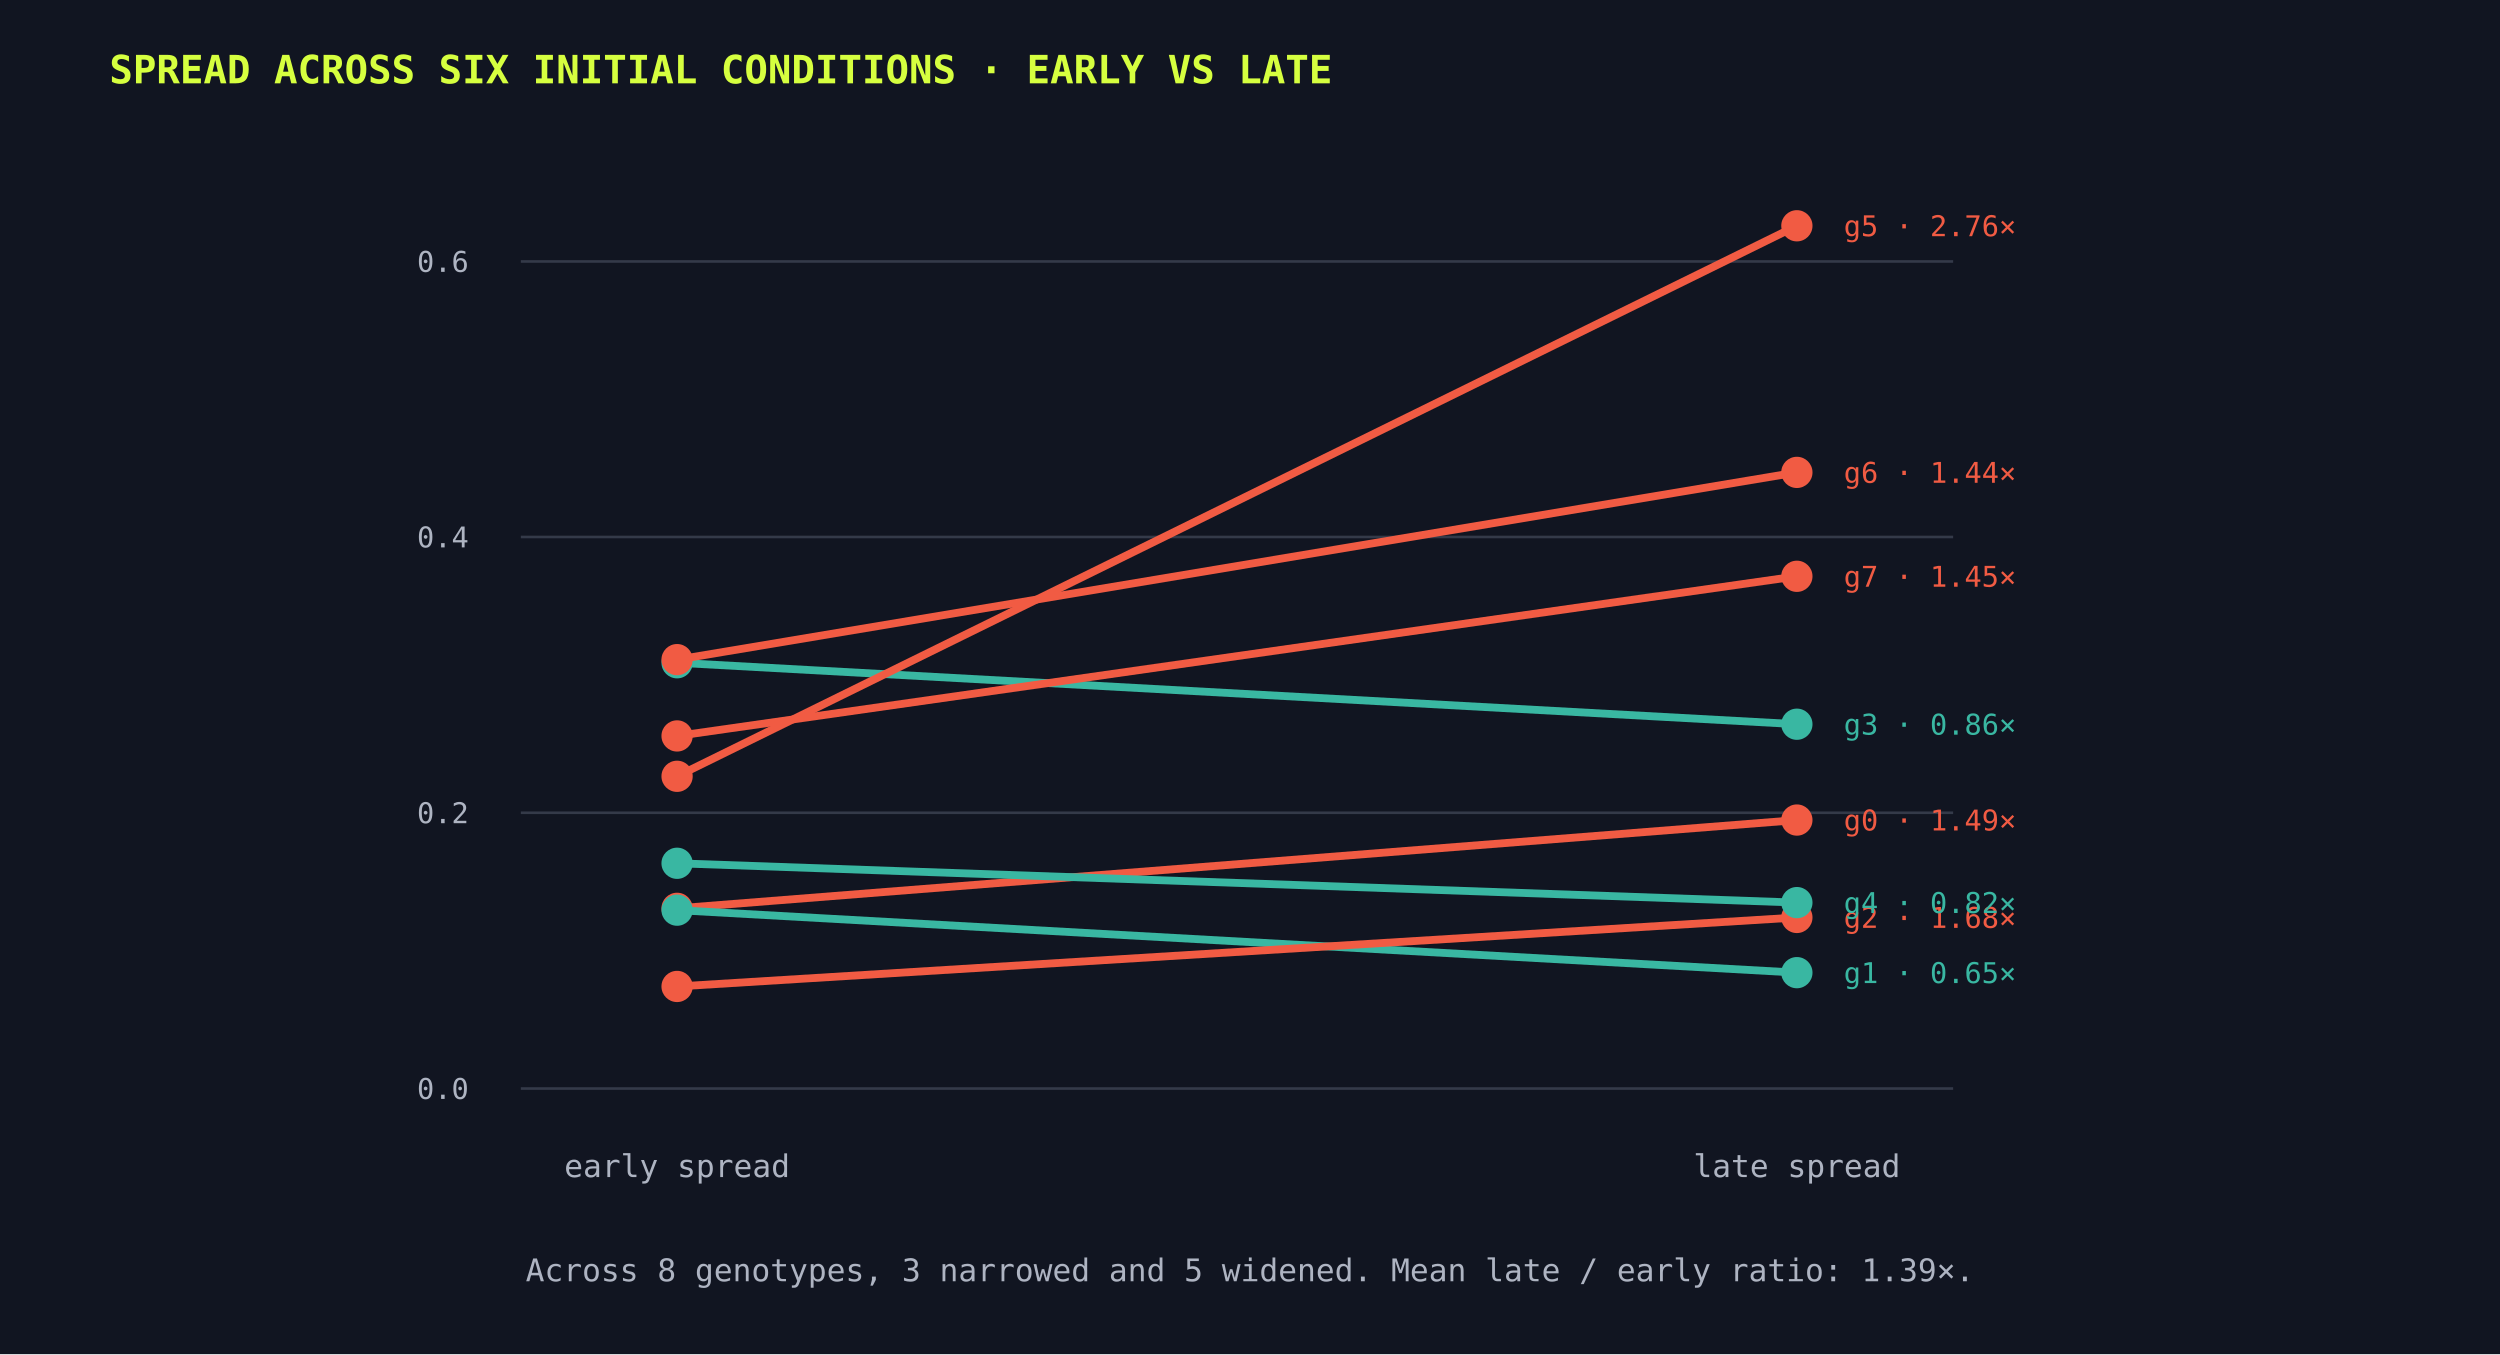
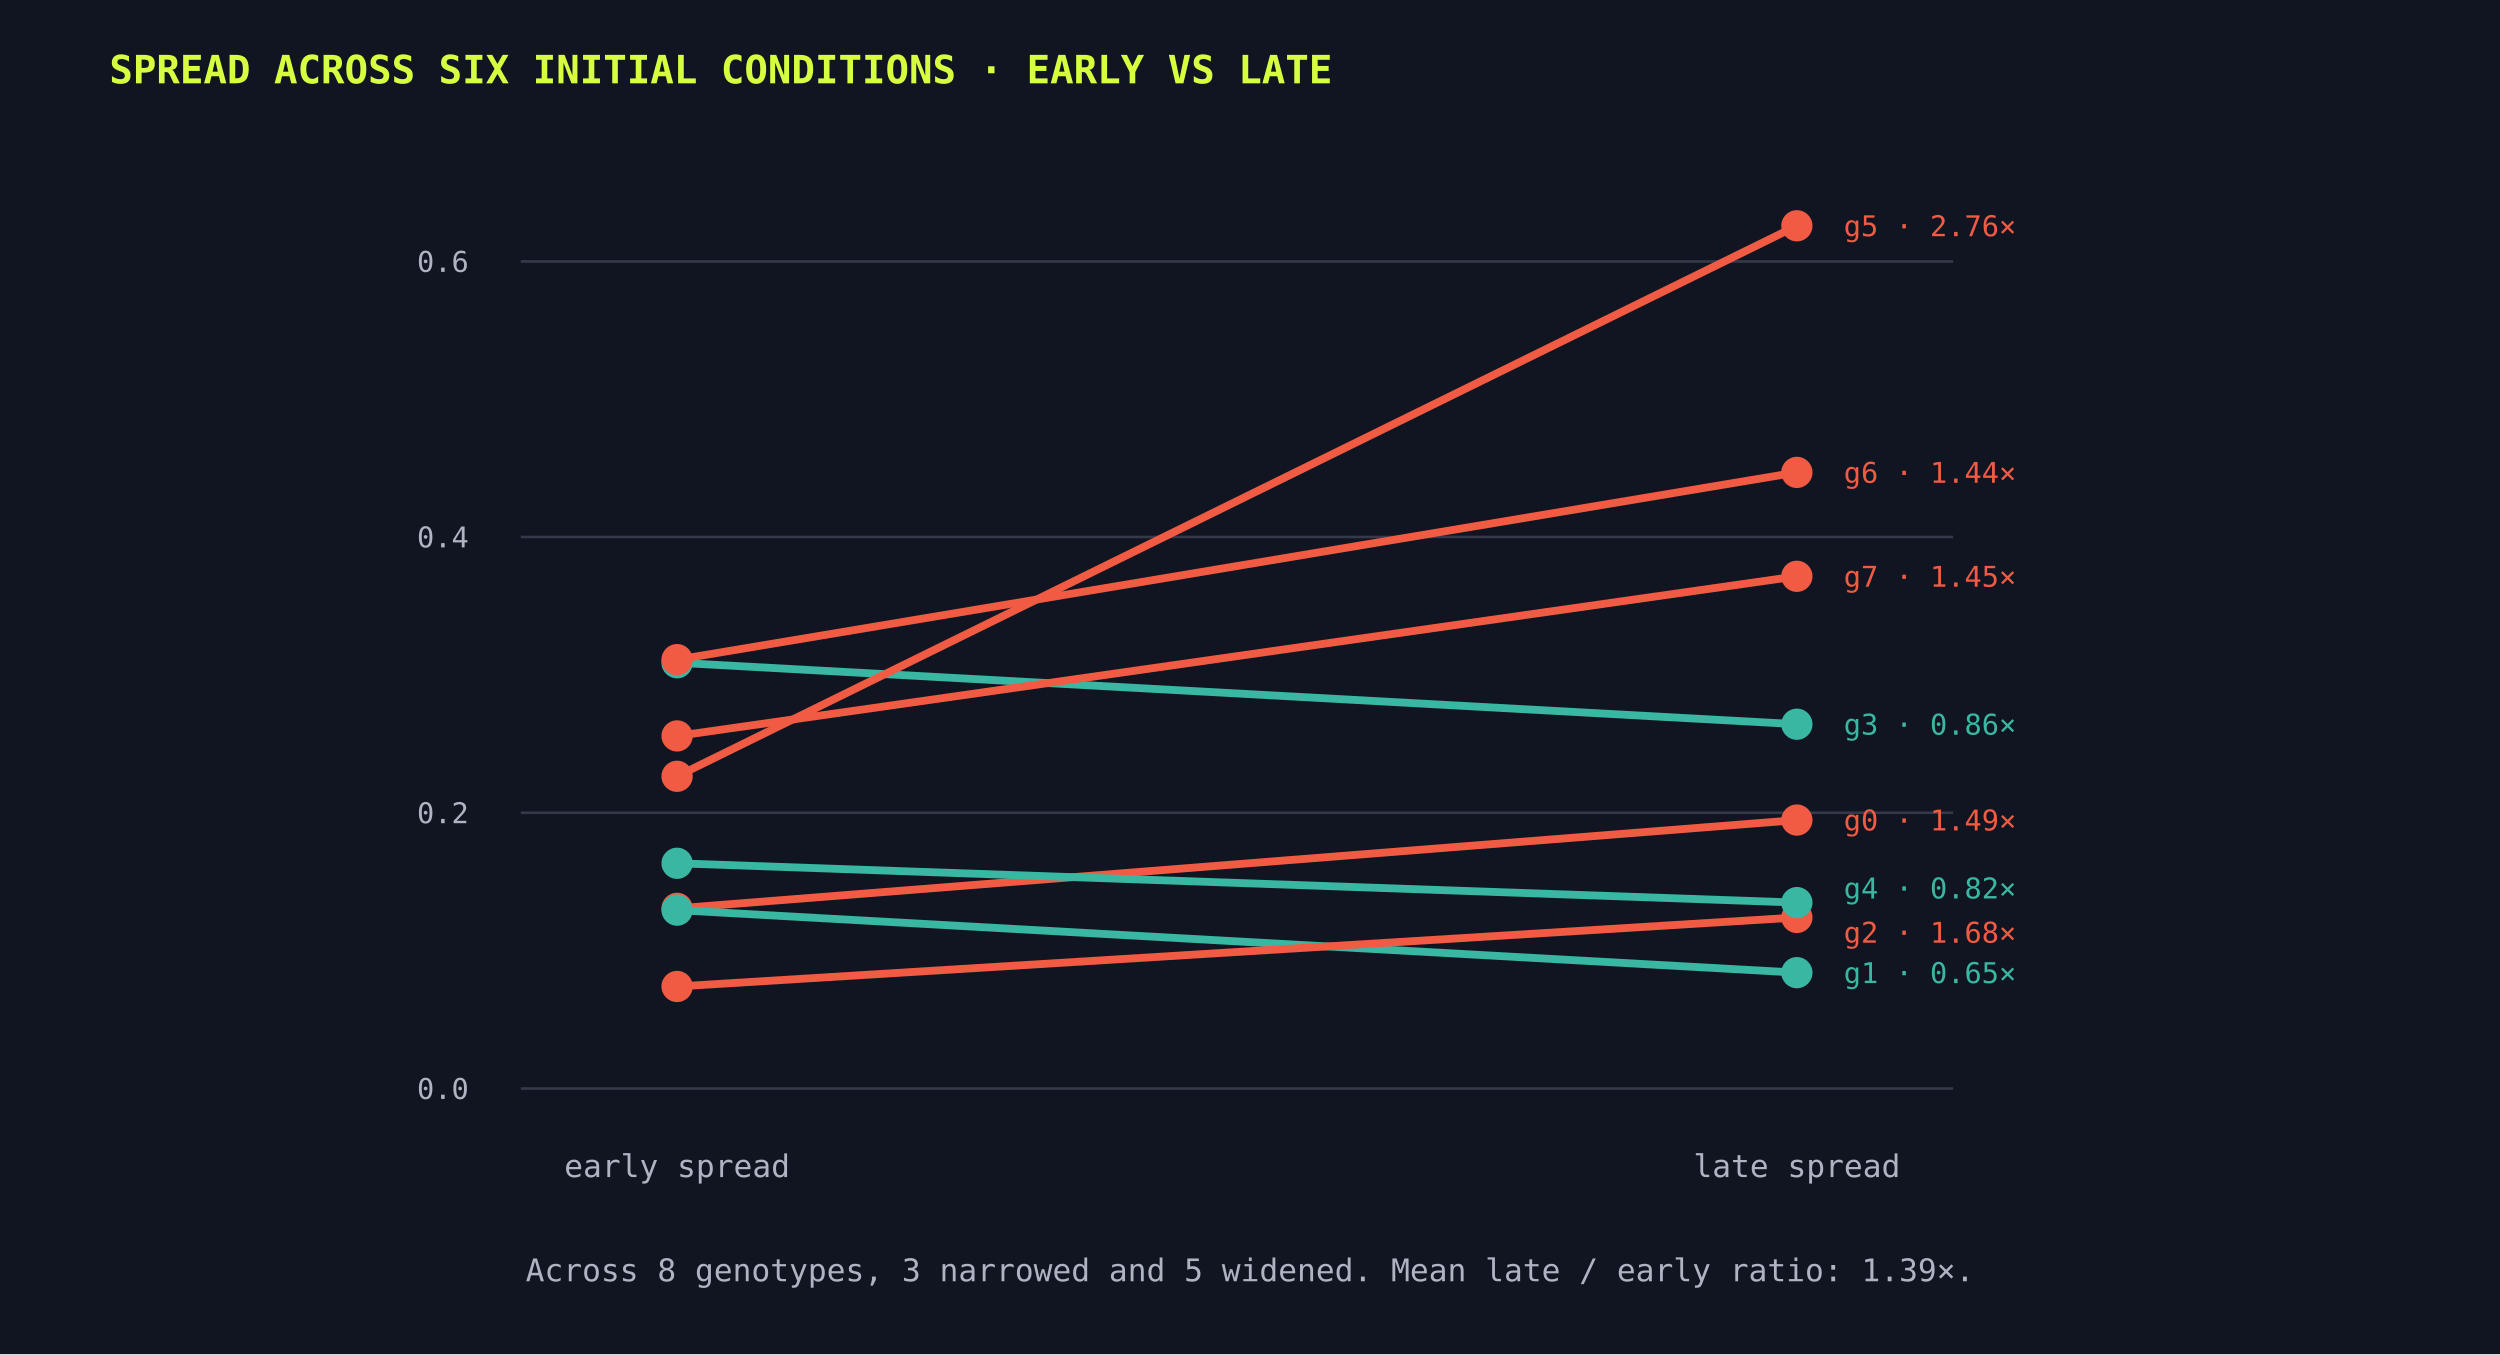
<svg xmlns="http://www.w3.org/2000/svg" viewBox="0 0 960 520" role="img" aria-labelledby="title desc">
  <rect width="960" height="520" fill="#111521" />
  <text x="42" y="32" fill="#d6ff3f" font-family="ui-monospace, monospace" font-size="15" font-weight="700">SPREAD ACROSS SIX INITIAL CONDITIONS · EARLY VS LATE</text>
  <line x1="200" y1="418.0" x2="750" y2="418.0" stroke="#343a49" />
  <text x="180" y="422.0" text-anchor="end" fill="#aeb4c2" font-family="ui-monospace, monospace" font-size="11">0.0</text>
  <line x1="200" y1="312.1" x2="750" y2="312.1" stroke="#343a49" />
  <text x="180" y="316.1" text-anchor="end" fill="#aeb4c2" font-family="ui-monospace, monospace" font-size="11">0.2</text>
  <line x1="200" y1="206.2" x2="750" y2="206.2" stroke="#343a49" />
  <text x="180" y="210.2" text-anchor="end" fill="#aeb4c2" font-family="ui-monospace, monospace" font-size="11">0.4</text>
  <line x1="200" y1="100.4" x2="750" y2="100.4" stroke="#343a49" />
  <text x="180" y="104.4" text-anchor="end" fill="#aeb4c2" font-family="ui-monospace, monospace" font-size="11">0.6</text>
  <line x1="260" y1="348.8" x2="690" y2="314.9" stroke="#f15b43" stroke-width="3" />
  <circle cx="260" cy="348.8" r="6" fill="#f15b43" />
  <circle cx="690" cy="314.9" r="6" fill="#f15b43" />
  <text x="708" y="318.9" fill="#f15b43" font-family="ui-monospace, monospace" font-size="11">g0 · 1.49×</text>
  <line x1="260" y1="349.5" x2="690" y2="373.5" stroke="#39b7a2" stroke-width="3" />
  <circle cx="260" cy="349.5" r="6" fill="#39b7a2" />
  <circle cx="690" cy="373.5" r="6" fill="#39b7a2" />
  <text x="708" y="377.5" fill="#39b7a2" font-family="ui-monospace, monospace" font-size="11">g1 · 0.65×</text>
  <line x1="260" y1="378.8" x2="690" y2="352.3" stroke="#f15b43" stroke-width="3" />
  <circle cx="260" cy="378.8" r="6" fill="#f15b43" />
  <circle cx="690" cy="352.3" r="6" fill="#f15b43" />
-   <text x="708" y="356.3" fill="#f15b43" font-family="ui-monospace, monospace" font-size="11">g2 · 1.68×</text>
+   <text x="708" y="362" fill="#f15b43" font-family="ui-monospace, monospace" font-size="11">g2 · 1.68×</text>
  <line x1="260" y1="254.5" x2="690" y2="278.1" stroke="#39b7a2" stroke-width="3" />
  <circle cx="260" cy="254.5" r="6" fill="#39b7a2" />
  <circle cx="690" cy="278.1" r="6" fill="#39b7a2" />
  <text x="708" y="282.1" fill="#39b7a2" font-family="ui-monospace, monospace" font-size="11">g3 · 0.86×</text>
  <line x1="260" y1="331.5" x2="690" y2="346.6" stroke="#39b7a2" stroke-width="3" />
  <circle cx="260" cy="331.5" r="6" fill="#39b7a2" />
  <circle cx="690" cy="346.6" r="6" fill="#39b7a2" />
-   <text x="708" y="350.6" fill="#39b7a2" font-family="ui-monospace, monospace" font-size="11">g4 · 0.82×</text>
+   <text x="708" y="345" fill="#39b7a2" font-family="ui-monospace, monospace" font-size="11">g4 · 0.82×</text>
  <line x1="260" y1="298.1" x2="690" y2="86.7" stroke="#f15b43" stroke-width="3" />
  <circle cx="260" cy="298.1" r="6" fill="#f15b43" />
  <circle cx="690" cy="86.7" r="6" fill="#f15b43" />
  <text x="708" y="90.7" fill="#f15b43" font-family="ui-monospace, monospace" font-size="11">g5 · 2.76×</text>
  <line x1="260" y1="253.3" x2="690" y2="181.4" stroke="#f15b43" stroke-width="3" />
  <circle cx="260" cy="253.3" r="6" fill="#f15b43" />
  <circle cx="690" cy="181.4" r="6" fill="#f15b43" />
  <text x="708" y="185.4" fill="#f15b43" font-family="ui-monospace, monospace" font-size="11">g6 · 1.44×</text>
  <line x1="260" y1="282.6" x2="690" y2="221.3" stroke="#f15b43" stroke-width="3" />
  <circle cx="260" cy="282.6" r="6" fill="#f15b43" />
  <circle cx="690" cy="221.3" r="6" fill="#f15b43" />
  <text x="708" y="225.3" fill="#f15b43" font-family="ui-monospace, monospace" font-size="11">g7 · 1.45×</text>
  <text x="260" y="452" text-anchor="middle" fill="#aeb4c2" font-family="ui-monospace, monospace" font-size="12">early spread</text>
  <text x="690" y="452" text-anchor="middle" fill="#aeb4c2" font-family="ui-monospace, monospace" font-size="12">late spread</text>
  <text x="480" y="492" text-anchor="middle" fill="#aeb4c2" font-family="ui-monospace, monospace" font-size="12">Across 8 genotypes, 3 narrowed and 5 widened. Mean late / early ratio: 1.39×.</text>
</svg>
